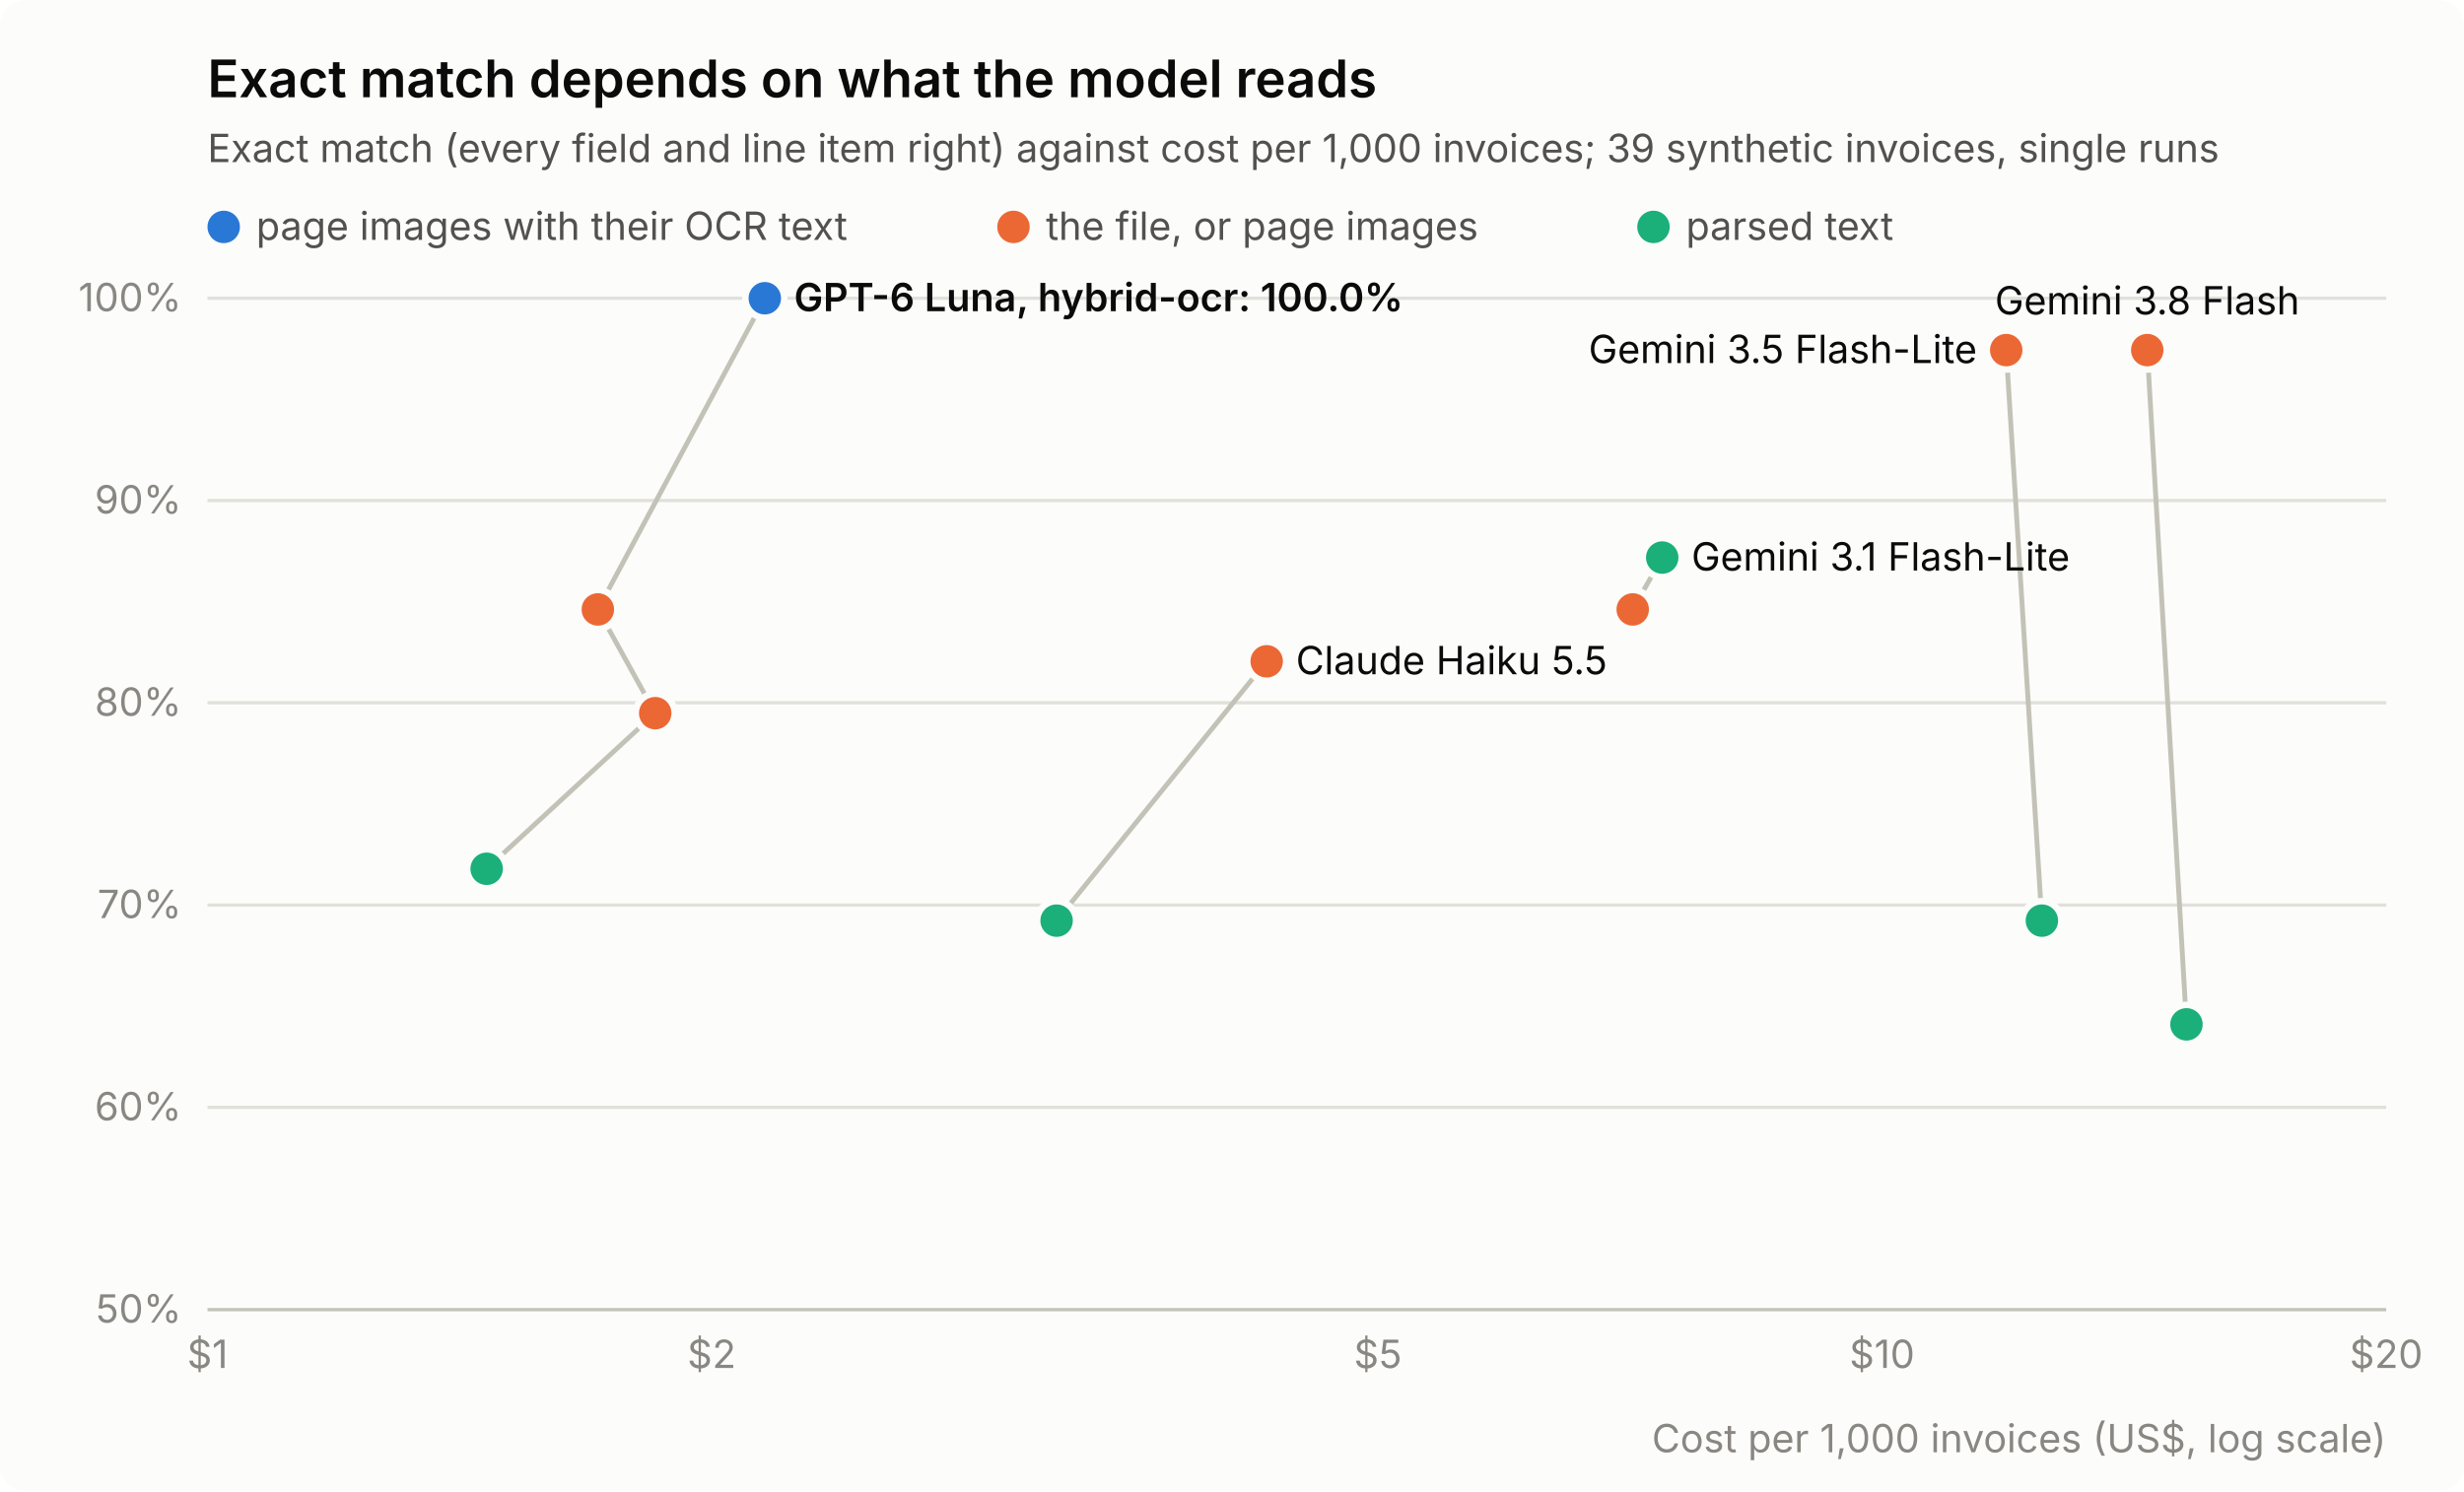
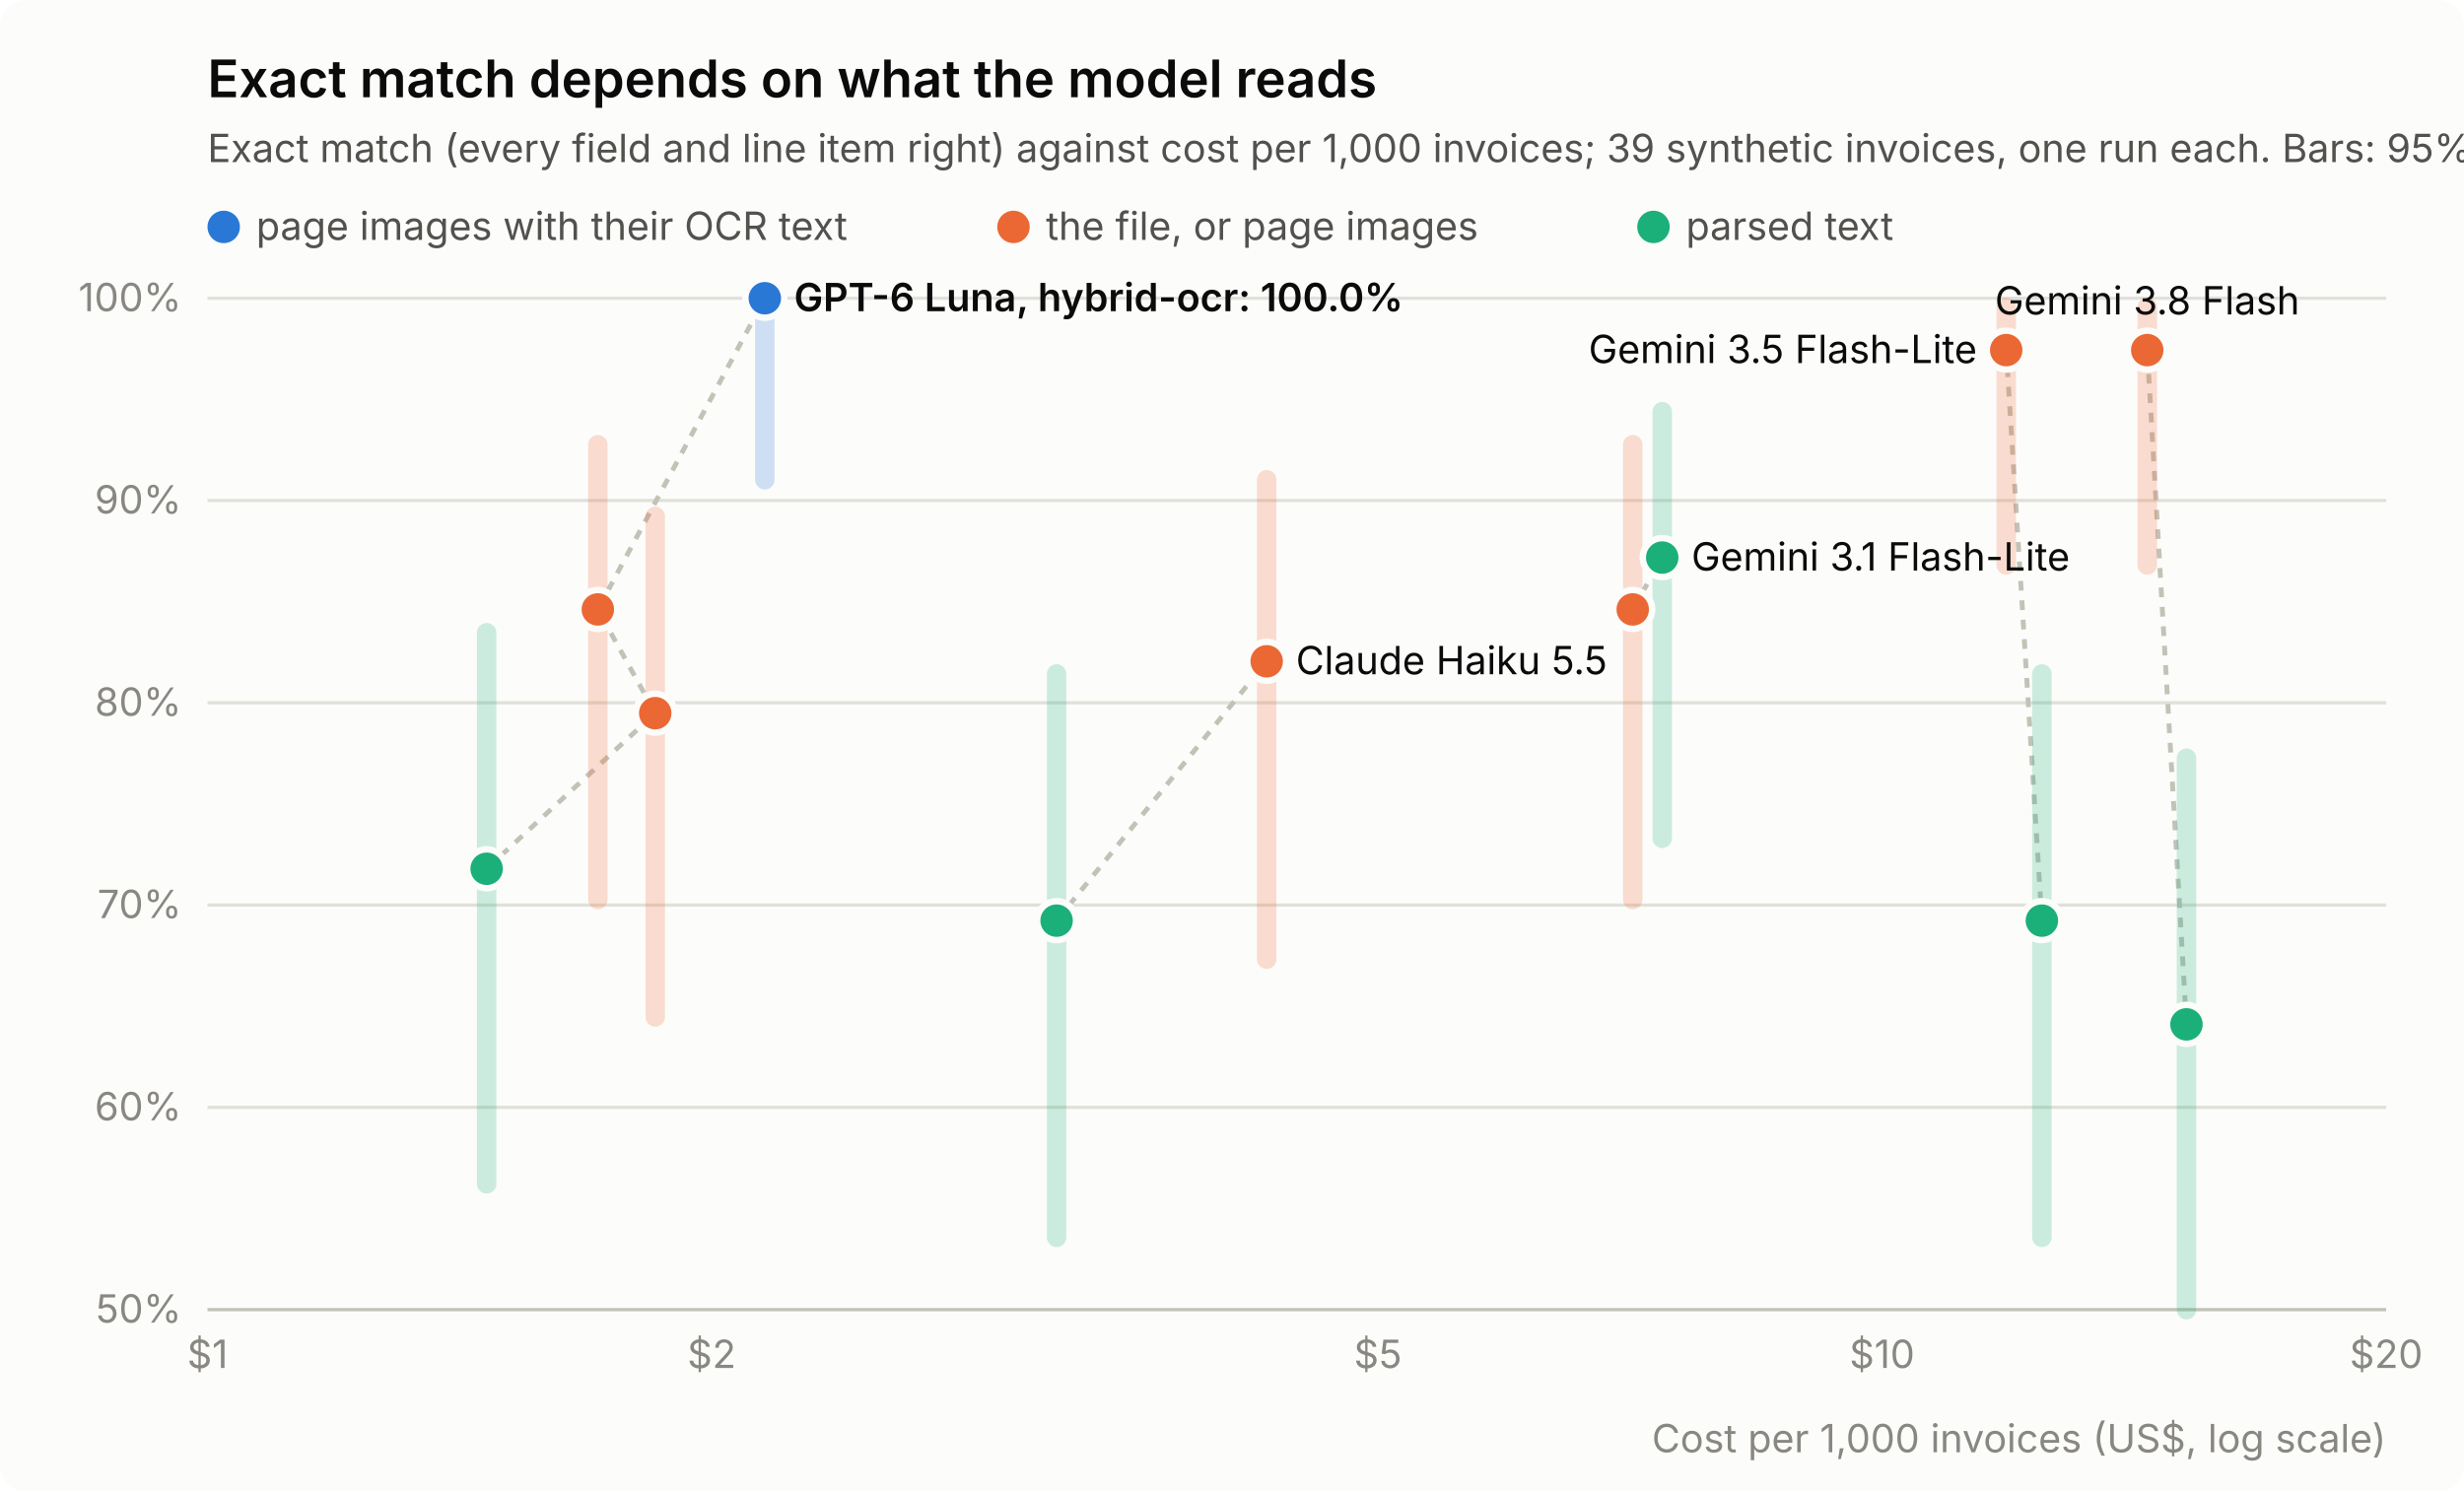
<svg xmlns="http://www.w3.org/2000/svg" viewBox="0 0 760 460" width="760" height="460" role="img" font-family="system-ui, -apple-system, &quot;Segoe UI&quot;, sans-serif" aria-labelledby="title desc">
  <style>
  .surface { fill: #fcfcfb; }
  .title { fill: #0b0b0b; font-size: 16px; font-weight: 600; }
  .subtitle, .legend { fill: #52514e; font-size: 12px; }
  .axis-label, .tick { fill: #898781; font-size: 12px; }
  .label { fill: #0b0b0b; font-size: 12px; }
  .label.strong { font-weight: 600; }
  .grid { stroke: #e1e0d9; stroke-width: 1; }
  .baseline { stroke: #c3c2b7; stroke-width: 1; }
  .dot { stroke: #fcfcfb; stroke-width: 2; }
-   .link { fill: none; stroke: #c3c2b7; stroke-width: 1.5; }
+   .link { fill: none; stroke: #c3c2b7; stroke-width: 1.5; stroke-dasharray: 3 3; }
+   .ci { stroke-width: 6; stroke-linecap: round; opacity: 0.22; }
+   line.s1 { stroke: #2a78d6; } line.s2 { stroke: #eb6834; } line.s3 { stroke: #1baf7a; }
  .s1 { fill: #2a78d6; } .s2 { fill: #eb6834; } .s3 { fill: #1baf7a; }
  @media (prefers-color-scheme: dark) {
    .surface { fill: #1a1a19; }
    .title, .label { fill: #f0efec; }
    .subtitle, .legend { fill: #c3c2b7; }
    .grid { stroke: #2c2c2a; }
    .baseline { stroke: #383835; }
    .dot { stroke: #1a1a19; }
    .link { stroke: #52514e; }
    .s1 { fill: #3987e5; } .s2 { fill: #d95926; } .s3 { fill: #199e70; }
+     line.s1 { stroke: #3987e5; } line.s2 { stroke: #d95926; } line.s3 { stroke: #199e70; }
+     .ci { opacity: 0.3; }
  }
</style>
  <rect class="surface" width="760" height="460" rx="8" />
  <text class="title" x="64" y="30">Exact match depends on what the model reads</text>
-   <text class="subtitle" x="64" y="50">Exact match (every field and line item right) against cost per 1,000 invoices; 39 synthetic invoices, single runs</text>
+   <text class="subtitle" x="64" y="50">Exact match (every field and line item right) against cost per 1,000 invoices; 39 synthetic invoices, one run each. Bars: 95% interval</text>
  <circle class="s1" cx="69.0" cy="70" r="5" />
  <text class="legend" x="79.0" y="74">page images with their OCR text</text>
  <circle class="s2" cx="312.6" cy="70" r="5" />
  <text class="legend" x="322.6" y="74">the file, or page images</text>
  <circle class="s3" cx="510.0" cy="70" r="5" />
  <text class="legend" x="520.0" y="74">parsed text</text>
  <line class="baseline" x1="64" x2="736" y1="404.0" y2="404.0" />
  <text class="tick" x="56" y="408.0" text-anchor="end">50%</text>
  <line class="grid" x1="64" x2="736" y1="341.6" y2="341.6" />
  <text class="tick" x="56" y="345.6" text-anchor="end">60%</text>
  <line class="grid" x1="64" x2="736" y1="279.2" y2="279.2" />
  <text class="tick" x="56" y="283.2" text-anchor="end">70%</text>
  <line class="grid" x1="64" x2="736" y1="216.8" y2="216.8" />
  <text class="tick" x="56" y="220.8" text-anchor="end">80%</text>
  <line class="grid" x1="64" x2="736" y1="154.4" y2="154.4" />
  <text class="tick" x="56" y="158.4" text-anchor="end">90%</text>
  <line class="grid" x1="64" x2="736" y1="92.0" y2="92.0" />
  <text class="tick" x="56" y="96.0" text-anchor="end">100%</text>
  <text class="tick" x="64.0" y="422" text-anchor="middle">$1</text>
  <text class="tick" x="219.5" y="422" text-anchor="middle">$2</text>
  <text class="tick" x="425.0" y="422" text-anchor="middle">$5</text>
  <text class="tick" x="580.5" y="422" text-anchor="middle">$10</text>
  <text class="tick" x="736.0" y="422" text-anchor="middle">$20</text>
  <text class="axis-label" x="736" y="448" text-anchor="end">Cost per 1,000 invoices (US$, log scale)</text>
  <polyline class="link" points="629.8,284.0 618.8,108.0" />
  <polyline class="link" points="674.4,316.0 662.3,108.0" />
  <polyline class="link" points="325.9,284.0 390.7,204.0" />
  <polyline class="link" points="503.6,188.0 512.7,172.0" />
  <polyline class="link" points="150.1,268.0 202.1,220.0 184.4,188.0 235.9,92.0" />
+   <line class="ci s3" x1="629.8" x2="629.8" y1="381.7" y2="207.9" />
+   <line class="ci s2" x1="618.8" x2="618.8" y1="174.3" y2="94.8" />
+   <line class="ci s3" x1="674.4" x2="674.4" y1="404.0" y2="233.9" />
+   <line class="ci s2" x1="662.3" x2="662.3" y1="174.3" y2="94.8" />
+   <line class="ci s3" x1="325.9" x2="325.9" y1="381.7" y2="207.9" />
+   <line class="ci s2" x1="390.7" x2="390.7" y1="295.9" y2="148.0" />
+   <line class="ci s3" x1="512.7" x2="512.7" y1="258.6" y2="127.0" />
+   <line class="ci s2" x1="503.6" x2="503.6" y1="277.5" y2="137.2" />
+   <line class="ci s3" x1="150.1" x2="150.1" y1="365.2" y2="195.2" />
+   <line class="ci s2" x1="184.4" x2="184.4" y1="277.5" y2="137.2" />
+   <line class="ci s2" x1="202.1" x2="202.1" y1="313.7" y2="159.3" />
+   <line class="ci s1" x1="235.9" x2="235.9" y1="148.0" y2="92.0" />
  <circle class="dot s3" cx="674.4" cy="316.0" r="6" />
  <circle class="dot s3" cx="629.8" cy="284.0" r="6" />
  <circle class="dot s3" cx="325.9" cy="284.0" r="6" />
  <circle class="dot s3" cx="150.1" cy="268.0" r="6" />
  <circle class="dot s2" cx="202.1" cy="220.0" r="6" />
  <circle class="dot s2" cx="390.7" cy="204.0" r="6" />
  <circle class="dot s2" cx="503.6" cy="188.0" r="6" />
  <circle class="dot s2" cx="184.4" cy="188.0" r="6" />
  <circle class="dot s3" cx="512.7" cy="172.0" r="6" />
  <circle class="dot s2" cx="618.8" cy="108.0" r="6" />
  <circle class="dot s2" cx="662.3" cy="108.0" r="6" />
  <circle class="dot s1" cx="235.9" cy="92.0" r="6" />
  <text class="label strong" x="244.9" y="96.0" text-anchor="start">GPT-6 Luna, hybrid-ocr: 100.0%</text>
  <text class="label" x="609.8" y="112.0" text-anchor="end">Gemini 3.5 Flash-Lite</text>
  <text class="label" x="662.3" y="97.0" text-anchor="middle">Gemini 3.8 Flash</text>
  <text class="label" x="521.7" y="176.0" text-anchor="start">Gemini 3.1 Flash-Lite</text>
  <text class="label" x="399.7" y="208.0" text-anchor="start">Claude Haiku 5.5</text>
</svg>
